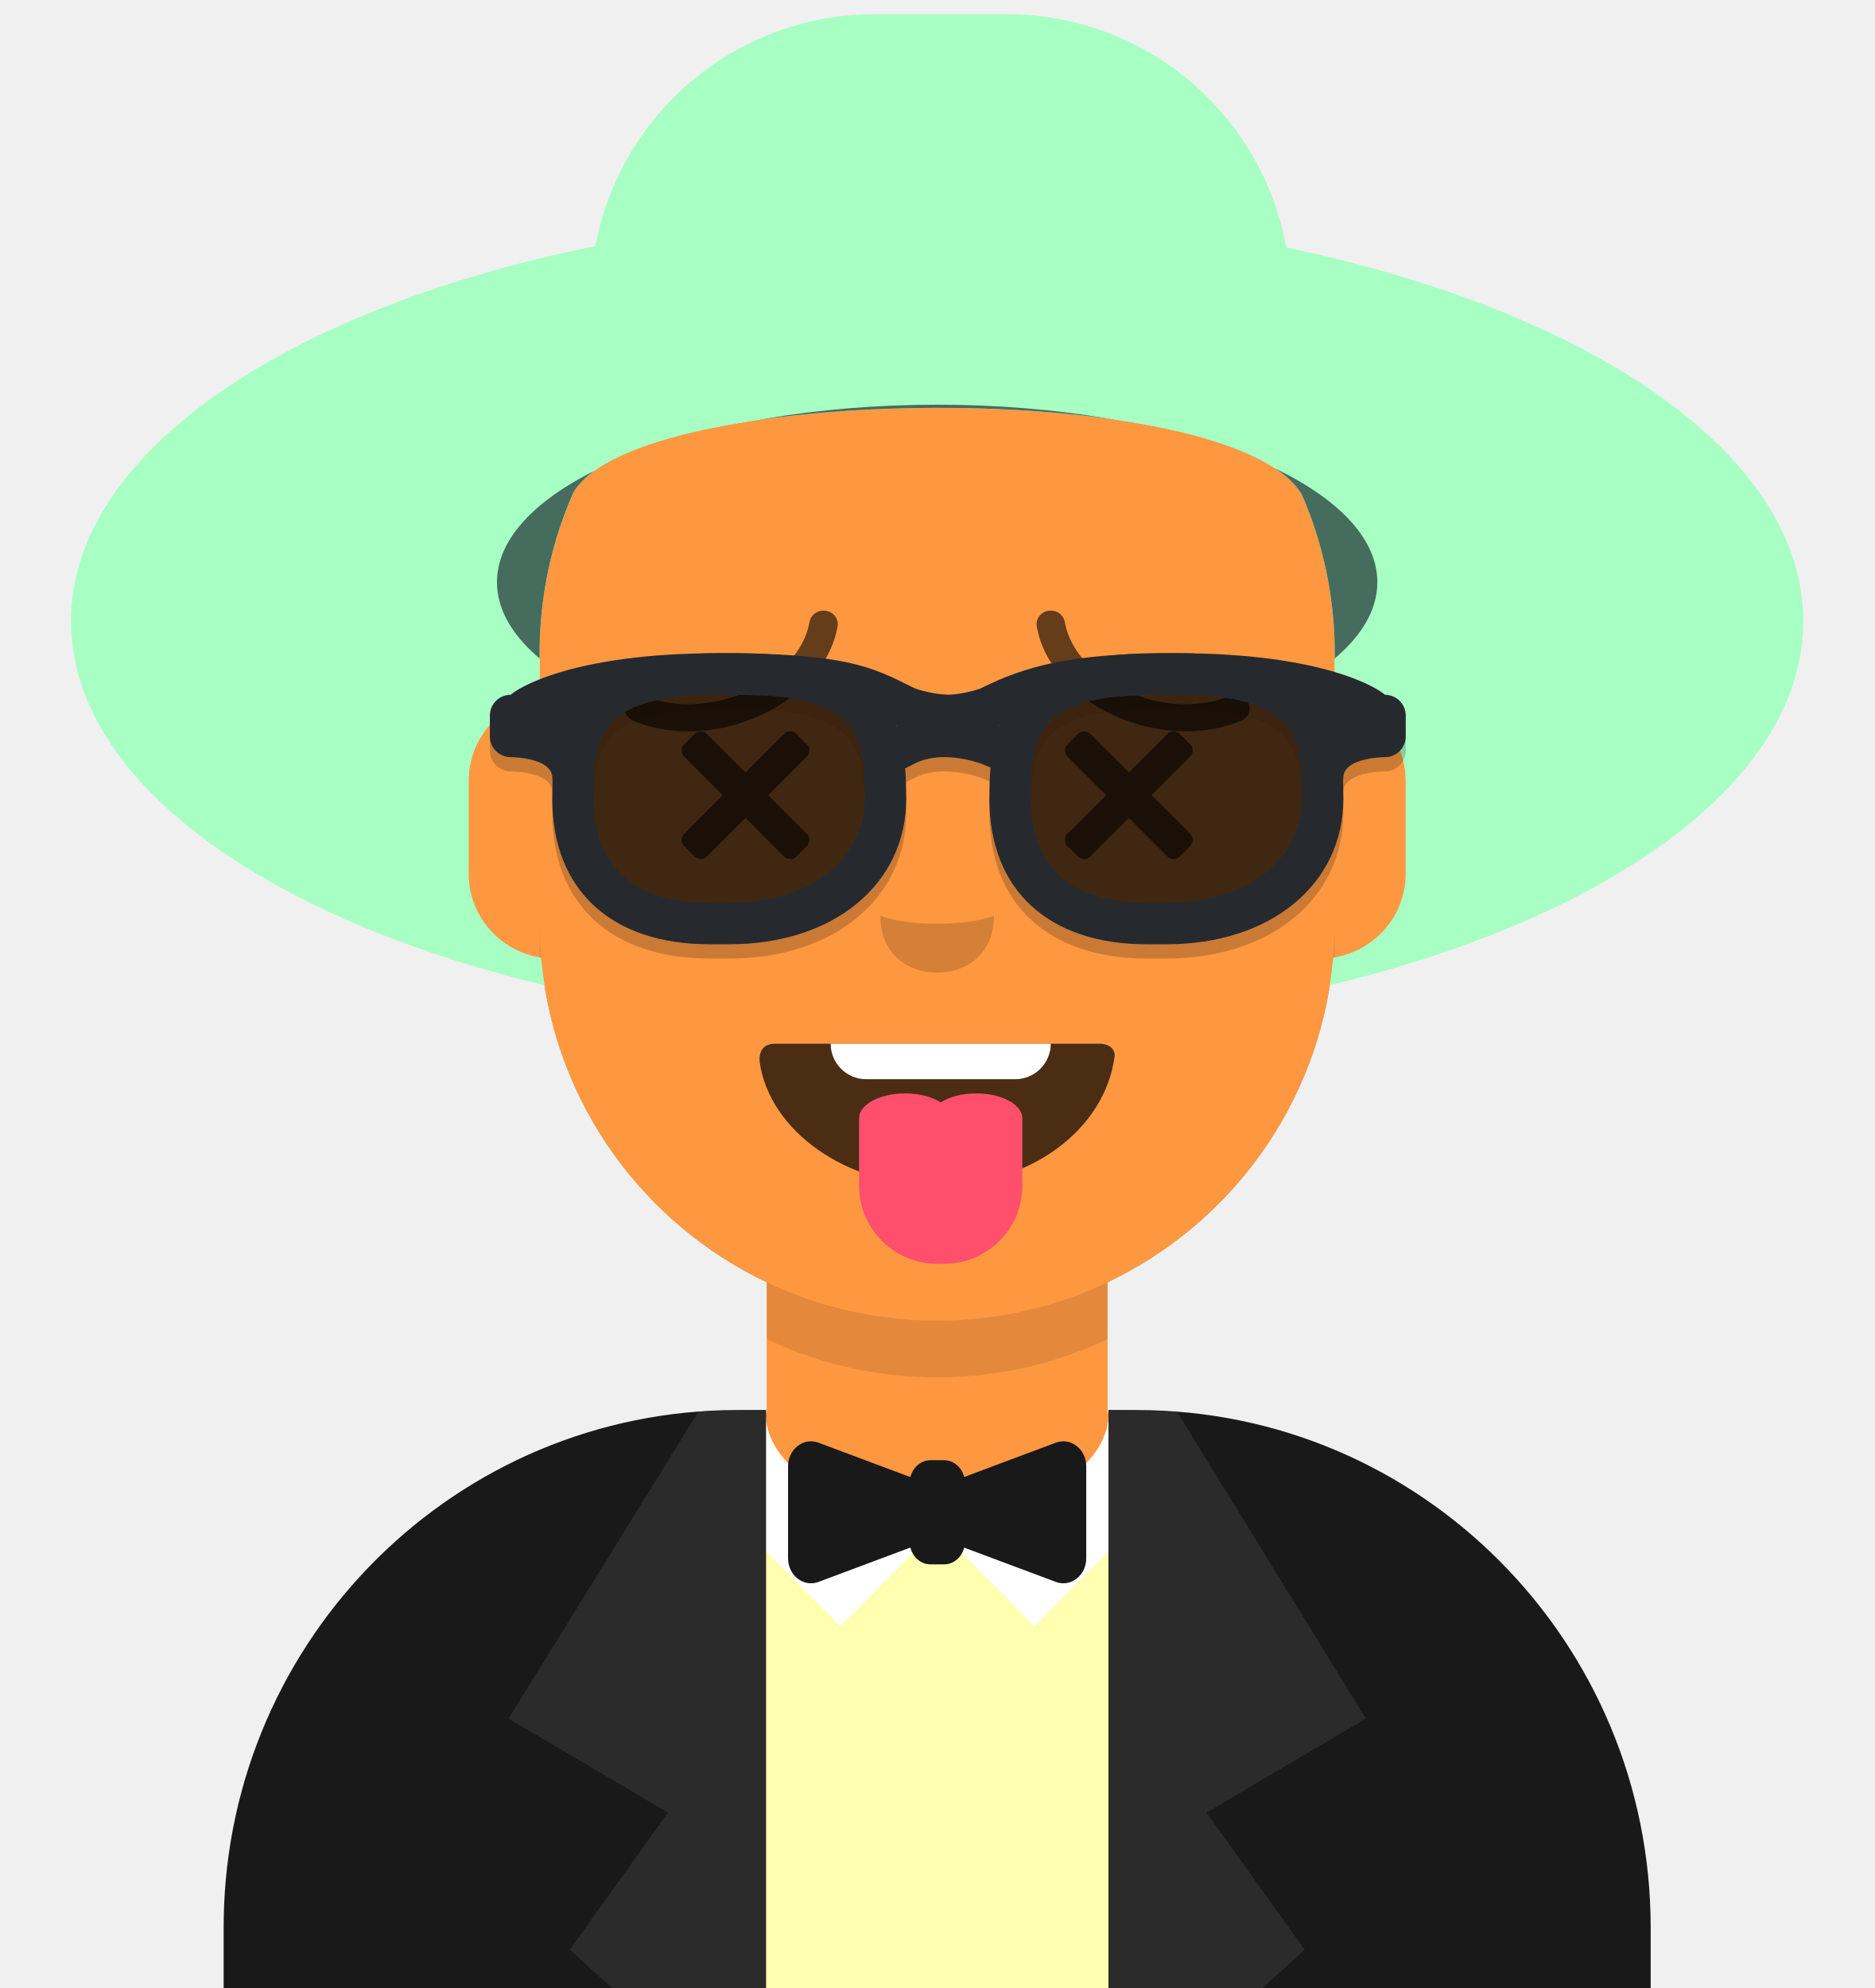
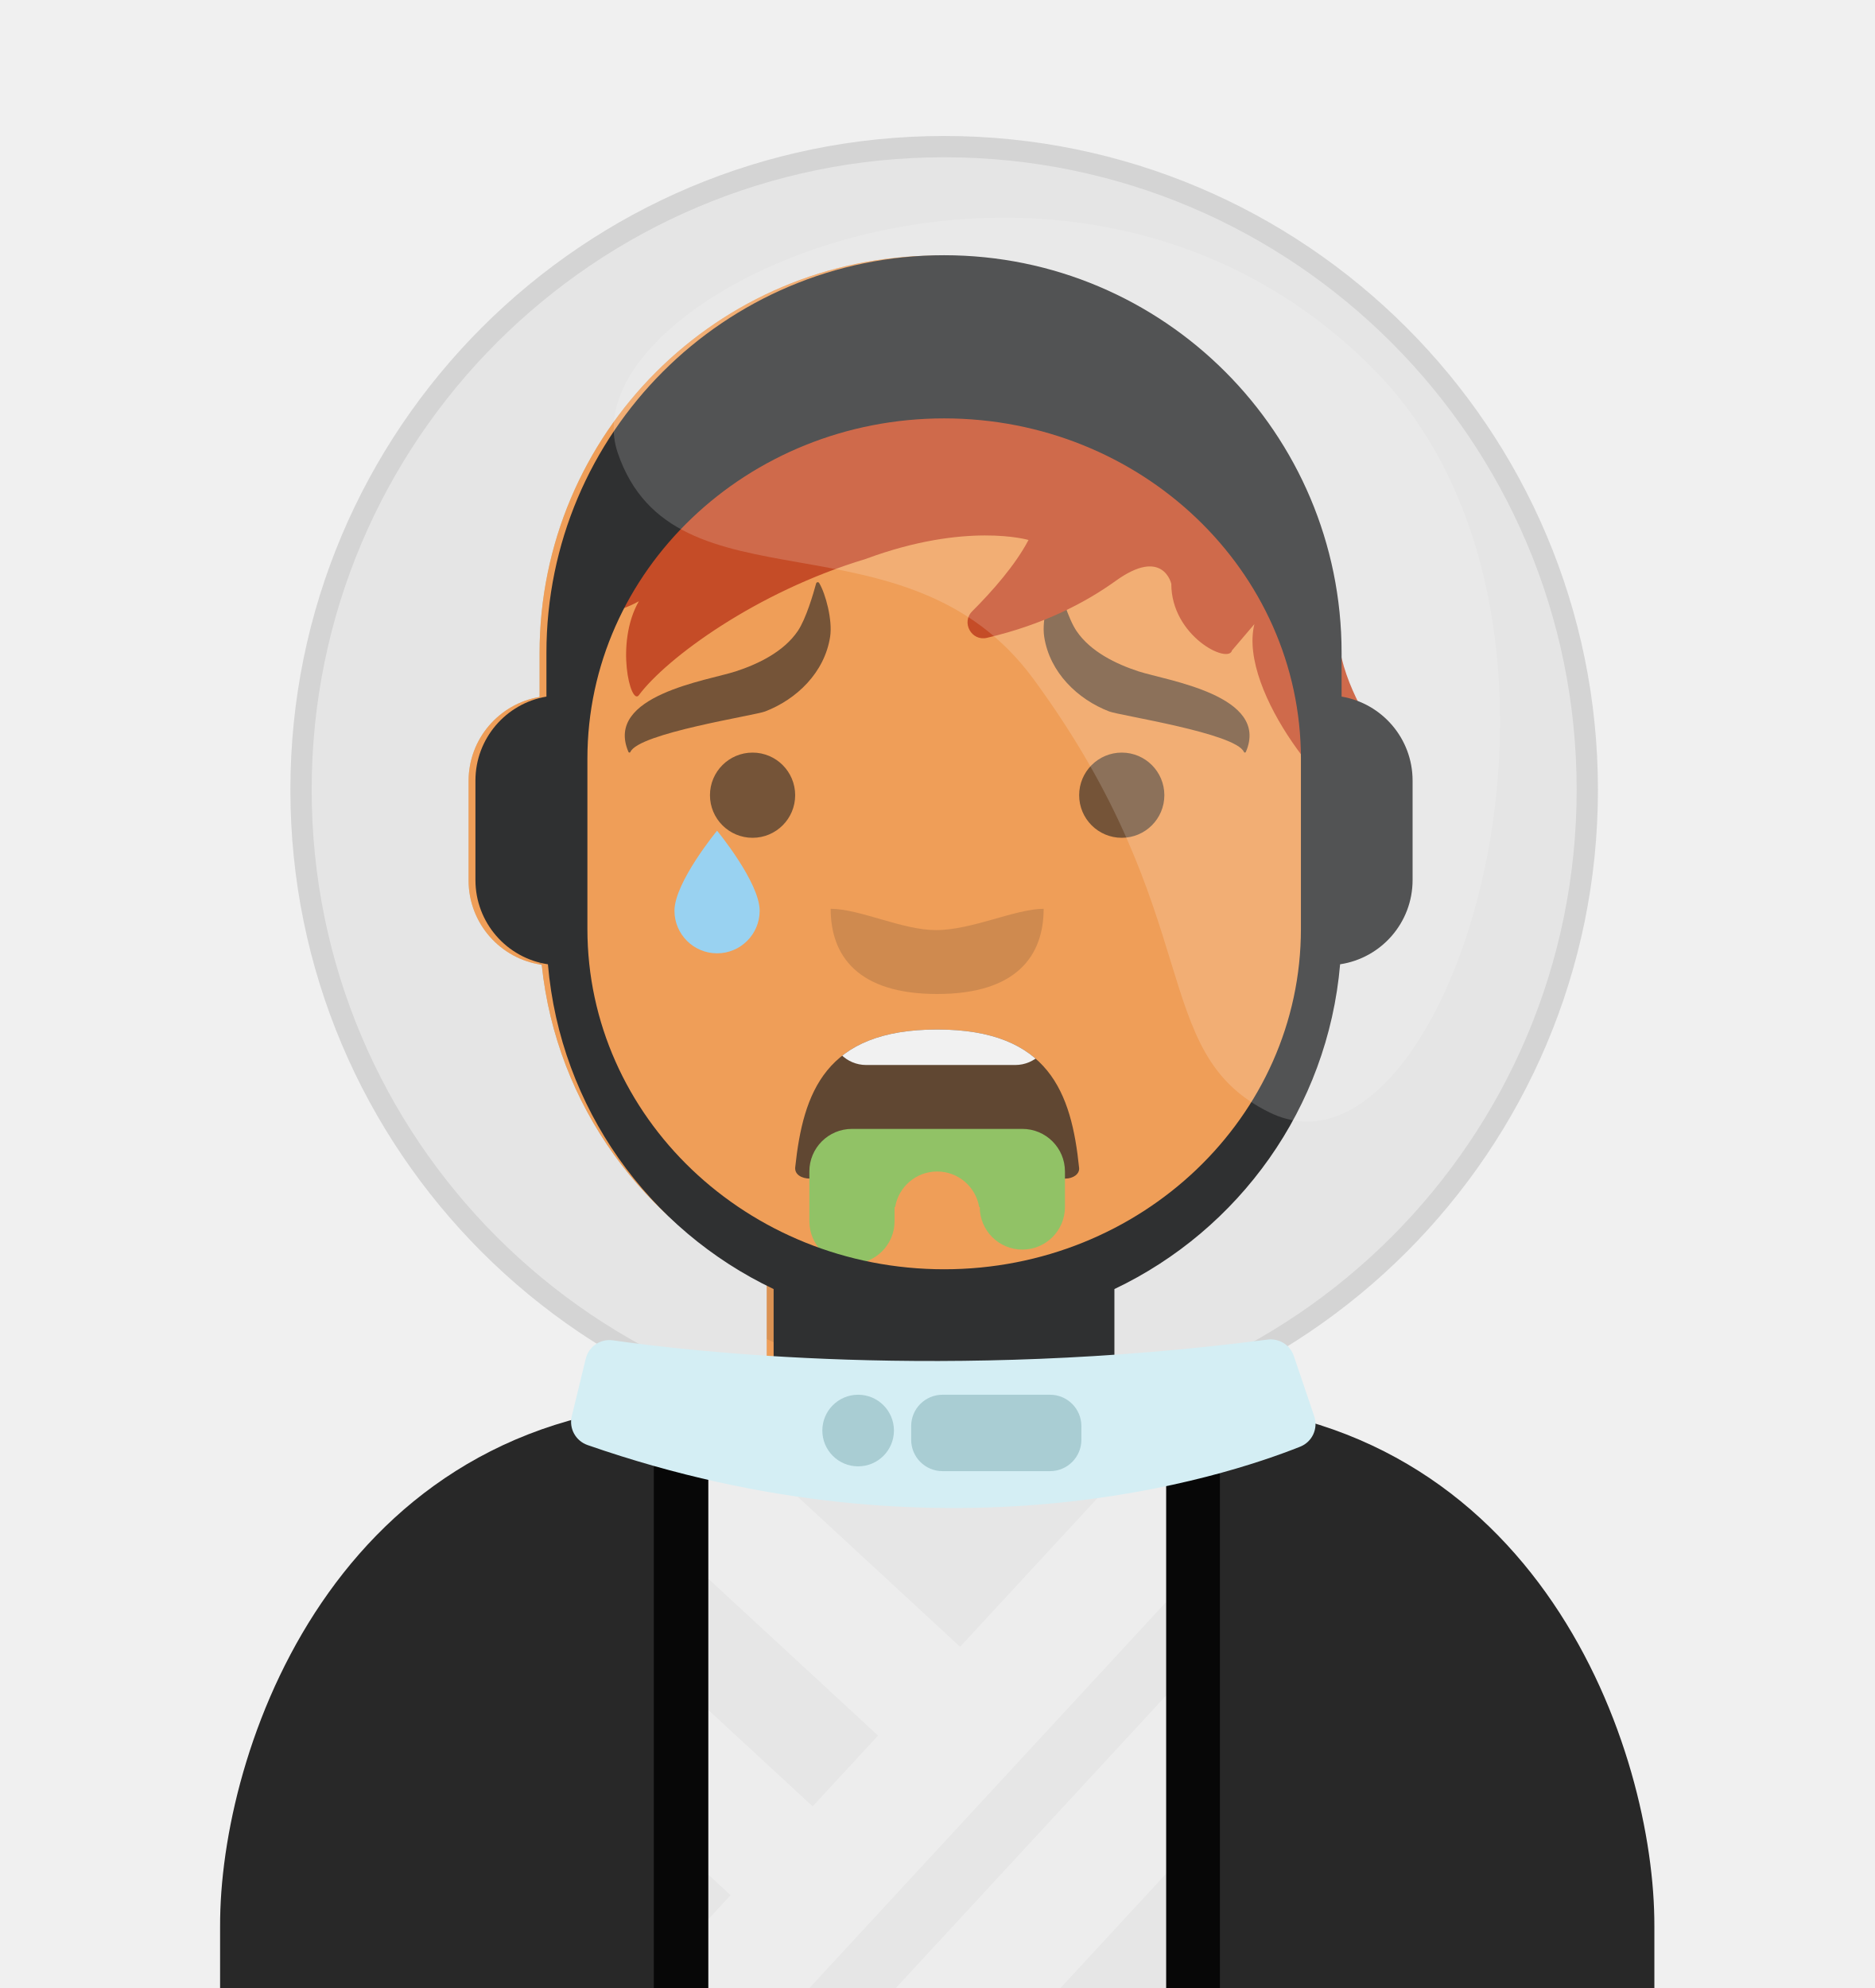
<svg xmlns="http://www.w3.org/2000/svg" xmlns:ns2="http://design.blush" xmlns:xlink="http://www.w3.org/1999/xlink" width="264px" height="280px" viewBox="0 0 264 280" version="1.1">
  <defs>
    <path d="M100,0 C130.928,-5.68137151e-15 156,25.072 156,56 L156.001,62.166 C161.676,63.119 166,68.054 166,74 L166,88 C166,94.052 161.519,99.058 155.694,99.881 C153.628,119.686 141.238,136.422 124.001,144.61 L124,163 L128,163 C167.765,163 200,195.235 200,235 L200,244 L0,244 L0,235 C-4.86974701e-15,195.235 32.235,163 72,163 L76,163 L76,144.611 C58.763,136.422 46.372,119.687 44.305,99.881 C38.481,99.058 34,94.052 34,88 L34,74 C34,68.054 38.325,63.118 44,62.166 L44,56 C44,25.072 69.072,5.68137151e-15 100,0 Z" id="transparent_path-1" />
    <path d="M83,36.348 C83,52.629 105.162,65.828 132.5,65.828 C159.838,65.828 182,52.629 182,36.348 C182,34.985 181.845,33.645 181.544,32.331 C210.784,41.488 232,68.792 232,101.052 L232,110 L32,110 L32,101.052 C32,68.397 53.739,40.82 83.534,32.002 C83.182,33.421 83,34.871 83,36.348 Z" id="transparent_path-3" />
    <rect id="transparent_path-5" x="0" y="0" width="264" height="280" />
    <path d="M74,0 C114.869,0 148,33.131 148,74 L148,84.148 L148,197.608 C135.525,187.237 119.491,181 102,181 L102,181 L98,181 L98,162.611 C115.531,154.283 128.048,137.115 129.791,116.867 C135.569,116.002 140,111.019 140,105 L140,105 L140,92 C140,87.354 137.359,83.324 133.497,81.33 C132.724,81.05 131.952,80.748 131.181,80.426 C130.795,80.32 130.401,80.233 130,80.166 L130,80.166 L130,79.917 C117.224,74.234 104.878,63.071 96.11,47.885 C93.175,42.801 90.831,37.595 89.066,32.397 C80.431,42.941 67.745,53.602 52.342,62.495 C42.778,68.017 33.147,72.291 24,75.266 L24,137.247 C29.602,148.318 38.773,157.278 50,162.611 L50,162.611 L50,181 L46,181 C38.327,181 30.935,182.2 24,184.423 L24,230 C24,244.106 13.569,255.776 0,257.716 L0,74 C0,33.131 33.131,0 74,0 Z" id="transparent_path-7" />
  </defs>
  <g id="transparent_Avataaar/Default" stroke="none" stroke-width="1" fill="none" fill-rule="evenodd">
    <g id="transparent_Body" transform="translate(32, 36)">
      <mask id="transparent_mask-2" fill="white">
        <use xlink:href="#transparent_path-1" />
      </mask>
      <use fill="#D0C6AC" xlink:href="#transparent_path-1" />
      <g id="transparent_Skin-Color" mask="url(#transparent_mask-2)" fill="#FD9841">
        <g transform="translate(-32, 0)" id="transparent_Color">
          <rect x="0" y="0" width="264" height="244" />
        </g>
      </g>
      <path d="M44,94 C44,124.928 69.072,150 100,150 C130.928,150 156,124.928 156,94 L156,94 L156,102 C156,132.928 130.928,158 100,158 C69.072,158 44,132.928 44,102 Z" id="transparent_Neck-Shadow" fill-opacity="0.1" fill="#000000" mask="url(#transparent_mask-2)" />
    </g>
    <g id="transparent_Clothing" transform="translate(0, 170)">
-       <g id="bond_suit_Clothing/Bond Suit" stroke="none" stroke-width="1" fill="none" fill-rule="evenodd">
-         <g id="bond_suit_Suit" transform="translate(31.5, 28.6)">
-           <path d="M124.38,3.001 L128.36,3.001 C167.926,3.001 200,34.435 200,73.212 L200,81.988 L1,81.988 L1,73.212 L1.01,72.05 C1.642,33.81 33.47,3.001 72.64,3.001 L76.62,3.001 C76.62,3.001 76.424,15.113 100.492,15.113 C124.56,15.113 124.38,3.001 124.38,3.001" id="bond_suit_Fabric-Color" fill="#FFFFB1" ns2:color="Top-500" />
-           <path d="M86.846,30.44 L100.52,16.669 L114.194,30.44 L142.147,2.288 C137.77,1.454 133.258,1 128.639,1 L124.619,1 C124.619,1 124.801,13.573 100.491,13.573 C76.181,13.573 76.38,1 76.38,1 L72.36,1 C67.753,1 63.253,1.45 58.885,2.28 L86.846,30.44 Z" id="bond_suit_Fill-7" fill="#FFF" />
-           <path d="M128.64,0.001 L124.641,0.001 L124.641,81.988 L201,81.988 L201,72.879 C201,32.629 168.604,0.001 128.64,0.001" id="bond_suit_Fill-9" fill="#191919" />
-           <path d="M76.38,0.001 L72.36,0.001 C32.796,0.001 0.649,31.98 0.009,71.673 L0,72.879 L0,81.988 L76.38,81.988 L76.38,0.001 Z" id="bond_suit_Fill-12" fill="#191919" />
-           <path d="M66.874,0.206 L40.133,43.457 L62.585,56.695 L48.758,75.998 L55.328,81.988 L76.38,81.988 L76.38,0.001 C76.38,0.001 73.265,0.043 66.874,0.206" id="bond_suit_Fill-15" fill="#2B2B2B" />
-           <path d="M134.28,0.225 L160.887,43.458 L138.436,56.694 L152.264,75.998 L145.691,81.988 L124.64,81.987 L124.64,-0.001 C124.64,-0.001 127.889,0.062 134.28,0.225" id="bond_suit_Fill-18" fill="#2B2B2B" />
-           <path d="M117.319,4.557 L104.309,9.425 C103.96,8.066 102.826,7.065 101.468,7.065 L99.573,7.065 C98.209,7.065 97.073,8.073 96.727,9.439 L83.681,4.557 C81.601,3.864 79.5,5.557 79.5,7.925 L79.5,20.876 C79.5,23.243 81.601,24.936 83.681,24.243 L96.727,19.362 C97.073,20.727 98.209,21.735 99.573,21.735 L101.468,21.735 C102.826,21.735 103.96,20.733 104.309,19.376 L117.319,24.243 C119.399,24.936 121.5,23.243 121.5,20.876 L121.5,7.925 C121.5,5.557 119.399,3.864 117.319,4.557" id="bond_suit_Fill-1" fill="#191919" />
+       <g id="jedi_robe_Clothing/Jedi robe" stroke="none" stroke-width="1" fill="none" fill-rule="evenodd">
+         <g id="jedi_robe_Robe" transform="translate(31, 27.5)">
+           <path d="M77,1.839 C77,1.839 100.415,19.93 125.026,1.839 L144.732,1.839 L146.639,82.839 L53.79,82.839 L56.462,1.839 L77,1.839 Z" id="jedi_robe_Fabric-Color" fill="#E6E6E6" ns2:color="Top-500" />
+           <path d="M144.732,1.839 L145.05,15.36 L82.694,82.839 L59.513,82.839 L134.365,1.839 L144.732,1.839 Z M145.353,28.215 L145.928,52.677 L118.056,82.839 L94.876,82.839 L145.353,28.215 Z M55.498,31.08 L83.463,56.922 L71.908,69.426 L54.756,53.575 L55.498,31.08 Z M68.946,1.839 L104.232,34.446 L92.678,46.949 L56.09,13.138 L56.462,1.839 L68.946,1.839 Z" id="jedi_robe_Combined-Shape" fill-opacity=".3" fill="#FFF" />
+           <path d="M0.009,72.647 L0.001,73.838 L0.001,82.838 L68.746,82.838 L68.746,0 C17.413,0 0.42,47.304 0.009,72.647" id="jedi_robe_Fill-14" fill="#282828" />
+           <path d="M61.093,0.538 L61.093,82.839 L68.746,82.839 L68.746,0 C66.085,0 63.535,0.185 61.093,0.538" id="jedi_robe_Fill-17" fill="#070707" />
+           <path d="M202.01,72.647 L202.02,73.838 L202.02,82.838 L133.274,82.837 L133.274,0 C184.607,0 201.599,47.304 202.01,72.647" id="jedi_robe_Fill-20" fill="#282828" />
+           <path d="M140.827,0.538 L140.827,82.838 L133.274,82.838 L133.274,0 C135.9,0 138.417,0.185 140.827,0.538" id="jedi_robe_Fill-23" fill="#070707" />
        </g>
      </g>
    </g>
    <g id="transparent_Face" transform="translate(76, 82)" fill="#000000">
      <g id="transparent_Mouth" transform="translate(2, 52)">
        <defs>
-           <path d="M29,15.609 C30.41,25.231 41.062,33 54,33 C66.968,33 77.646,25.183 79,14.739 C79.101,14.34 78.775,13 76.826,13 C56.838,13 41.74,13 31.174,13 C29.383,13 28.87,14.24 29,15.609 Z" id="tongue_path-1" />
+           <path d="M34.008,12.602 C35.128,23.093 38.235,31.994 53.996,32 C69.758,32.006 72.917,23.042 73.994,12.505 C74.081,11.657 73.174,11 72.037,11 C65.351,11 62.67,12.495 53.989,12.5 C45.309,12.505 40.757,11 36.092,11 C34.949,11 33.896,11.552 34.008,12.602 Z" id="vomit_path-1" />
+           <path d="M66,25 C69.314,25 72,27.686 72,31 L72,36 C72,39.314 69.314,42 66,42 C62.686,42 60,39.314 60,36 L59.917,36 C59.441,33.162 56.973,31 54,31 C51.027,31 48.559,33.162 48.083,36 L48,36 L48,38 C48,41.314 45.314,44 42,44 C38.686,44 36,41.314 36,38 L36,31 C36,27.686 38.686,25 42,25 L66,25 Z" id="vomit_path-3" />
+           <filter x="-1.4%" y="-2.6%" width="102.8%" height="105.3%" filterUnits="objectBoundingBox" id="vomit_filter-4">
+             <feOffset dx="0" dy="-1" in="SourceAlpha" result="shadowOffsetInner1" />
+             <feComposite in="shadowOffsetInner1" in2="SourceAlpha" operator="arithmetic" k2="-1" k3="1" result="shadowInnerInner1" />
+             <feColorMatrix values="0 0 0 0 0   0 0 0 0 0   0 0 0 0 0  0 0 0 0.1 0" type="matrix" in="shadowInnerInner1" />
+           </filter>
        </defs>
-         <g id="tongue_Mouth/Tongue" stroke="none" stroke-width="1" fill="none" fill-rule="evenodd">
-           <mask id="tongue_mask-2" fill="white">
-             <use xlink:href="#tongue_path-1" />
+         <g id="vomit_Mouth/Vomit" stroke="none" stroke-width="1" fill="none" fill-rule="evenodd">
+           <mask id="vomit_mask-2" fill="white">
+             <use xlink:href="#vomit_path-1" transform="translate(54, 21.5) scale(1, -1) translate(-54, -21.5)" />
          </mask>
-           <use id="tongue_Mouth" fill-opacity="0.7" fill="#000000" xlink:href="#tongue_path-1" />
-           <path d="M44,2 L65,2 C67.761,2 70,4.239 70,7 L70,13 C70,15.761 67.761,18 65,18 L44,18 C41.239,18 39,15.761 39,13 L39,7 C39,4.239 41.239,2 44,2 Z" id="tongue_Teeth" fill="#FFFFFF" mask="url(#tongue_mask-2)" />
-           <path d="M59.5,20 C63.09,20 66,21.567 66,23.5 C66,23.583 65.995,23.665 65.984,23.747 C65.995,23.829 66,23.914 66,24 L66,33 C66,39.075 61.075,44 55,44 L54,44 C47.925,44 43,39.075 43,33 L43,24 C43,23.914 43.005,23.829 43.016,23.746 C43.005,23.665 43,23.583 43,23.5 C43,21.567 45.91,20 49.5,20 C51.511,20 53.309,20.492 54.501,21.264 C55.691,20.492 57.489,20 59.5,20 Z" id="tongue_Tongue" fill="#FF4F6D" />
+           <use id="vomit_Mouth" fill-opacity="0.7" fill="#000000" transform="translate(54, 21.5) scale(1, -1) translate(-54, -21.5)" xlink:href="#vomit_path-1" />
+           <path d="M44,0 L65,0 C67.761,-5.07265313e-16 70,2.239 70,5 L70,11 C70,13.761 67.761,16 65,16 L44,16 C41.239,16 39,13.761 39,11 L39,5 C39,2.239 41.239,5.07265313e-16 44,0 Z" id="vomit_Teeth" fill="#FFFFFF" mask="url(#vomit_mask-2)" />
+           <g id="vomit_Vomit-Stuff">
+             <use fill="#88C553" fill-rule="evenodd" xlink:href="#vomit_path-3" />
+           </g>
        </g>
      </g>
      <g id="transparent_Nose" transform="translate(28, 40)" fill-opacity="0.16">
-         <g id="small_Nose/Small" stroke="none" stroke-width="1" fill="none" fill-rule="evenodd">
-           <path d="M20,7 C20,12.523 24.047,15 28,15 C31.953,15 36,12.523 36,7 C33.833,7.732 31.141,8.098 27.924,8.098 C24.741,8.098 22.099,7.732 20,7 Z" id="small_Nose" fill-opacity=".16" fill="#000" />
+         <g id="wide_Nose/Wide" stroke="none" stroke-width="1" fill="none" fill-rule="evenodd">
+           <path d="M13,6 C13,12.627 16.828,18 28,18 C39.172,18 43,12.627 43,6 C39.036,6 32.897,9 27.838,9 C23.079,9 17.101,6 13,6 Z" id="wide_Nose" fill-opacity=".16" fill="#000" />
        </g>
      </g>
      <g id="transparent_Eyes" transform="translate(0, 8)">
-         <g id="x_dizzy_Eyes/X-Dizzy-😵" stroke="none" stroke-width="1" fill="none" fill-rule="evenodd" fill-opacity="0.6">
-           <path d="M23.5,13.3 L29,18.799 L34.5,13.3 C34.9,12.9 35.6,12.9 36.1,13.3 L37.7,14.9 C38.1,15.3 38.1,16 37.7,16.5 L32.2,22 L37.7,27.5 C38.1,27.9 38.1,28.6 37.7,29.1 L36.1,30.7 C35.7,31.1 35,31.1 34.5,30.7 L29,25.2 L23.5,30.7 C23.1,31.1 22.4,31.1 21.9,30.7 L20.3,29.1 C19.9,28.7 19.9,28 20.3,27.5 L25.799,22 L20.3,16.5 C19.9,16 19.9,15.3 20.3,14.9 L21.9,13.3 C22.3,12.9 23,12.9 23.5,13.3 Z" id="x_dizzy_Eye" fill="#000000" fill-rule="nonzero" />
-           <path d="M77.5,13.3 L83,18.799 L88.5,13.3 C88.9,12.9 89.6,12.9 90.1,13.3 L91.7,14.9 C92.1,15.3 92.1,16 91.7,16.5 L86.2,22 L91.7,27.5 C92.1,27.9 92.1,28.6 91.7,29.1 L90.1,30.7 C89.7,31.1 89,31.1 88.5,30.7 L83,25.2 L77.5,30.7 C77.1,31.1 76.4,31.1 75.9,30.7 L74.3,29.1 C73.9,28.7 73.9,28 74.3,27.5 L79.799,22 L74.3,16.5 C73.9,16 73.9,15.3 74.3,14.9 L75.9,13.3 C76.3,12.9 77,12.9 77.5,13.3 Z" id="x_dizzy_Eye" fill="#000000" fill-rule="nonzero" />
+         <g id="cry_Eyes/Cry-😢" stroke="none" stroke-width="1" fill="none" fill-rule="evenodd">
+           <circle id="cry_Eye" fill-opacity="0.6" fill="#000000" cx="30" cy="22" r="6" />
+           <path d="M25,27 C25,27 19,34.271 19,38.271 C19,41.585 21.686,44.271 25,44.271 C28.314,44.271 31,41.585 31,38.271 C31,34.271 25,27 25,27 Z" id="cry_Drop" fill="#92D9FF" fill-rule="nonzero" />
+           <circle id="cry_Eye" fill-opacity="0.6" fill="#000000" cx="82" cy="22" r="6" />
        </g>
      </g>
      <g id="transparent_Eyebrow" fill-opacity="0.6">
-         <g id="sad_concerned_Eyebrow/Outline/Sad-Concerned" stroke="none" stroke-width="1" fill="none" fill-rule="evenodd" fill-opacity="0.6">
-           <path d="M15.973,19.409 C17.452,11.02 30.062,5.228 39.211,8.977 C40.225,9.393 41.402,8.946 41.838,7.978 C42.274,7.01 41.805,5.889 40.79,5.473 C29.346,0.783 13.955,7.852 12.028,18.776 C11.845,19.815 12.579,20.799 13.669,20.973 C14.758,21.148 15.789,20.448 15.973,19.409 Z" id="sad_concerned_Eyebrow" fill="#000000" fill-rule="nonzero" transform="translate(27.00041, 12.5) scale(-1, -1) translate(-27.00041, -12.5) " />
-           <path d="M73.973,19.409 C75.452,11.02 88.062,5.228 97.211,8.977 C98.225,9.393 99.402,8.946 99.838,7.978 C100.274,7.01 99.805,5.889 98.79,5.473 C87.346,0.783 71.955,7.852 70.028,18.776 C69.845,19.815 70.579,20.799 71.669,20.973 C72.758,21.148 73.789,20.448 73.973,19.409 Z" id="sad_concerned_Eyebrow" fill="#000000" fill-rule="nonzero" transform="translate(85.00041, 12.5) scale(1, -1) translate(-85.00041, -12.5) " />
+         <g id="frown_natural_Eyebrow/Natural/Frown-Natural" stroke="none" stroke-width="1" fill="none" fill-rule="evenodd" fill-opacity="0.6">
+           <path d="M36.369,6.876 C34.399,9.781 30.824,11.517 27.632,12.56 C23.689,13.849 9.081,15.939 12.52,23.908 C12.572,24.03 12.739,24.031 12.792,23.91 C13.945,21.265 30.257,18.787 31.765,18.206 C36.21,16.497 40.158,12.715 40.927,7.663 C41.279,5.346 40.29,1.614 39.379,0.113 C39.27,-0.067 39.005,-0.023 38.95,0.182 C38.59,1.513 37.539,5.153 36.369,6.876" id="frown_natural_Fill-5" fill="#000000" />
+           <path d="M95.369,6.876 C93.399,9.781 89.824,11.517 86.632,12.56 C82.689,13.849 68.081,15.939 71.52,23.908 C71.572,24.03 71.739,24.031 71.792,23.91 C72.945,21.265 89.257,18.787 90.765,18.206 C95.21,16.497 99.158,12.715 99.927,7.663 C100.279,5.346 99.29,1.614 98.379,0.113 C98.27,-0.067 98.005,-0.023 97.95,0.182 C97.59,1.513 96.539,5.153 95.369,6.876" id="frown_natural_Fill-5" fill="#000000" transform="translate(85.5, 12) scale(-1, 1) translate(-85.5, -12) " />
        </g>
      </g>
    </g>
    <g id="transparent_Top">
-       <defs>
-         <path d="M264,5.68434189e-14 L264,280 L232,280 L232,271 C232,231.633 200.406,199.645 161.191,199.01 L160,199 L156,199 L156.001,180.61 C173.531,172.282 186.048,155.114 187.791,134.867 C193.471,134.017 197.849,129.186 197.996,123.305 L198,123 L198,110 C198,104.054 193.676,99.119 188.001,98.166 L188,92 C188,84.055 186.345,76.496 183.362,69.649 C173.435,53 89.313,53.803 80.71,69.485 C77.681,76.375 76,83.991 76,92 L76,92 L76,98.166 C70.422,99.102 66.149,103.886 66.004,109.695 L66,110 L66,123 C66,129.019 70.431,134.003 76.209,134.867 C77.952,155.115 90.469,172.283 108,180.611 L108,199 L104,199 C64.633,199 32.645,230.594 32.01,269.809 L32,271 L32,280 L0,280 L0,5.68434189e-14 L264,5.68434189e-14 Z" id="hat_path-1" />
-       </defs>
-       <g id="hat_Top/Accesories/Hat" stroke="none" stroke-width="1" fill="none" fill-rule="evenodd">
-         <g id="hat_Hat">
-           <mask id="hat_mask-2" fill="white">
-             <use xlink:href="#hat_path-1" />
-           </mask>
-           <g id="hat_Mask-Hair" />
-           <g id="hat_Fabric-Color" fill="#A7FFC4">
-             <path d="M123.182,2 L141.818,2 C160.609,2 176.867,15.08 180.89,33.436 L190,75 L190,75 L75,75 L84.11,33.436 C88.133,15.08 104.391,2 123.182,2 Z" mask="url(#hat_mask-2)" />
-             <ellipse id="hat_Hipster" mask="url(#hat_mask-2)" cx="132" cy="87.5" rx="122" ry="57.5" />
-           </g>
-           <ellipse id="hat_Very" fill="#15232A" opacity="0.667" mask="url(#hat_mask-2)" cx="132" cy="82" rx="62" ry="25" />
-         </g>
-         <g id="hat_Facial-Hair" transform="translate(49, 72)" />
-         <g id="hat_Accessory" transform="translate(62, 85)">
-           <defs>
-             <filter x="-3.1%" y="-9.8%" width="106.2%" height="119.5%" filterUnits="objectBoundingBox" id="wayfarers_filter-1">
-               <feOffset dx="0" dy="2" in="SourceAlpha" result="shadowOffsetOuter1" />
-               <feColorMatrix values="0 0 0 0 0   0 0 0 0 0   0 0 0 0 0  0 0 0 0.2 0" type="matrix" in="shadowOffsetOuter1" result="shadowMatrixOuter1" />
-               <feMerge>
-                 <feMergeNode in="shadowMatrixOuter1" />
-                 <feMergeNode in="SourceGraphic" />
-               </feMerge>
-             </filter>
-             <linearGradient x1="50%" y1="0%" x2="50%" y2="100%" id="wayfarers_linearGradient-2">
-               <stop stop-color="#FFFFFF" stop-opacity="0.5" offset="0%" />
-               <stop stop-color="#000000" stop-opacity="0.5" offset="70.506%" />
-             </linearGradient>
-             <path d="M44.918,17.571 C44.918,27.274 36.668,35.143 22.92,35.143 L20.17,35.143 C6.423,35.143 0.923,27.271 0.923,17.571 L0.923,17.571 C0.923,7.866 2.207,0 21.455,0 L24.386,0 C43.634,0 44.918,7.866 44.918,17.571 L44.918,17.571 Z" id="wayfarers_path-3" />
-             <path d="M106.486,17.571 C106.486,27.274 98.239,35.143 84.489,35.143 L81.739,35.143 C67.991,35.143 62.491,27.271 62.491,17.571 L62.491,17.571 C62.491,7.866 63.775,0 83.023,0 L85.955,0 C105.199,0 106.486,7.866 106.486,17.571 L106.486,17.571 Z" id="wayfarers_path-4" />
-           </defs>
-           <g id="wayfarers_Top/_Resources/Wayfarers" stroke="none" stroke-width="1" fill="none" fill-rule="evenodd">
-             <g id="wayfarers_Wayfarers" filter="url(#wayfarers_filter-1)" transform="translate(7, 7)" fill-rule="nonzero">
-               <g id="wayfarers_Shades" transform="translate(10.79546, 2.928571)">
-                 <g id="wayfarers_Shade">
-                   <use fill-opacity="0.7" fill="#000000" xlink:href="#wayfarers_path-3" />
-                   <use fill="url(#linearGradient-2)" style="mix-blend-mode: screen;" xlink:href="#wayfarers_path-3" />
-                 </g>
-                 <g id="wayfarers_Shade">
-                   <use fill-opacity="0.7" fill="#000000" xlink:href="#wayfarers_path-4" />
-                   <use fill="url(#linearGradient-2)" style="mix-blend-mode: screen;" xlink:href="#wayfarers_path-4" />
-                 </g>
-               </g>
-               <path d="M35.182,0 C56.833,0 58.645,10.127 58.645,20.5 C58.645,32.569 48.396,41 33.716,41 L30.966,41 C17.078,41 8.787,33.336 8.787,20.5 C8.787,10.127 10.599,0 32.25,0 L35.182,0 Z M35.182,5.854 L32.25,5.854 C14.65,5.854 14.65,12.318 14.65,20.5 C14.65,27.18 17.48,35.143 30.966,35.143 L33.716,35.143 C44.942,35.143 52.782,29.122 52.782,20.5 L52.781,19.768 C52.766,11.936 52.254,5.854 35.182,5.854 Z" id="wayfarers_Left" fill="#252C2F" />
-               <path d="M96.75,0 C118.401,0 120.213,10.127 120.213,20.5 C120.213,32.569 109.964,41 95.284,41 L92.534,41 C78.646,41 70.355,33.336 70.355,20.5 C70.355,10.127 72.167,0 93.818,0 L96.75,0 Z M96.75,5.854 L93.818,5.854 C76.218,5.854 76.218,12.318 76.218,20.5 C76.218,27.18 79.051,35.143 92.534,35.143 L95.284,35.143 C106.51,35.143 114.35,29.122 114.35,20.5 L114.349,19.768 C114.334,11.936 113.822,5.854 96.75,5.854 Z" id="wayfarers_Right" fill="#252C2F" />
-               <path d="M2.932,5.857 C3.618,5.172 11.123,0 32.25,0 C49.964,0 53.714,1.88 59.39,4.721 L59.805,4.931 C60.2,5.073 62.218,5.774 64.578,5.851 C66.729,5.757 68.568,5.161 69.106,4.97 C75.584,1.748 81.926,0 96.75,0 C117.877,0 125.382,5.172 126.068,5.857 C127.689,5.857 129,7.166 129,8.786 L129,11.714 C129,13.334 127.689,14.643 126.068,14.643 C126.068,14.643 120.205,14.643 120.205,17.571 C120.205,20.5 117.273,13.334 117.273,11.714 L117.273,8.862 C113.697,7.462 107.297,5.857 96.75,5.857 C85,5.857 79.148,6.988 74.128,9.104 L74.184,9.243 L71.688,10.25 L74.181,11.258 L71.981,16.687 L69.264,15.589 C69.021,15.49 68.497,15.314 67.771,15.131 C65.747,14.62 63.665,14.465 61.825,14.851 C61.15,14.993 60.523,15.206 59.948,15.493 L57.326,16.803 L54.703,11.565 L57.325,10.255 L57.331,10.252 L54.819,9.237 L54.899,9.039 C50.57,6.976 46.578,5.857 32.25,5.857 C21.704,5.857 15.303,7.461 11.727,8.861 L11.727,11.714 C11.727,13.334 8.795,20.5 8.795,17.571 C8.795,14.643 2.932,14.643 2.932,14.643 C1.313,14.643 0,13.334 0,11.714 L0,8.786 C0,7.166 1.313,5.857 2.932,5.857 Z" id="wayfarers_Stuff" fill="#252C2F" />
-             </g>
-           </g>
+       <g id="astronout_Hairstyle/Astronout" stroke="none" stroke-width="1" fill="none" fill-rule="evenodd">
+         <path d="M157.154,81.809 C152.875,84.888 146.945,87.981 139.003,89.838 C136.837,90.344 135.362,87.67 136.935,86.097 C139.768,83.265 143.008,79.594 144.867,76.053 C144.867,76.053 136.089,73.463 121.923,78.73 C106.5,83.37 93.872,92.7 89.981,97.915 C88.834,99.453 86.597,90.606 89.981,84.684 C89.981,84.684 78.265,91.608 80.358,77.142 L93.938,67.729 C93.358,68.309 121.425,44.588 136.935,44.613 C164.846,44.657 188.329,70.175 188.329,87.453 C188.329,102.226 203.572,109.692 191.329,113.235 C188.329,114.103 174.321,97.531 176.682,87.905 L173.529,91.608 C173.041,93.593 164.978,89.624 164.978,82.228 C164.978,82.228 163.825,77.008 157.154,81.809 Z" id="astronout_Hair-Color" fill="#C93305" ns2:color="Hair-500" />
+         <g id="astronout_Accessory" transform="translate(62, 85)" />
+         <g id="astronout_Astronaut" transform="translate(42.4, 20.4)">
+           <path d="M90.566,15.547 C121.494,15.547 146.565,40.619 146.565,71.547 L146.565,71.547 L146.566,77.713 C152.241,78.665 156.565,83.601 156.565,89.547 L156.565,89.547 L156.565,103.547 C156.565,109.566 152.135,114.549 146.357,115.414 C144.614,135.661 132.097,152.829 114.566,161.158 L114.566,161.158 L114.566,176.439 L66.566,176.439 L66.566,161.158 C49.035,152.829 36.518,135.661 34.775,115.414 C28.997,114.549 24.566,109.566 24.566,103.547 L24.566,103.547 L24.566,89.547 C24.566,83.6 28.891,78.665 34.566,77.713 L34.566,77.713 L34.566,71.547 C34.566,40.619 59.638,15.547 90.566,15.547 Z M90.586,38.529 C62.834,38.529 40.336,59.993 40.336,86.471 L40.336,86.471 L40.336,110.429 C40.336,136.907 62.834,158.371 90.586,158.371 C118.338,158.371 140.836,136.907 140.836,110.429 L140.836,110.429 L140.836,86.471 C140.836,59.993 118.338,38.529 90.586,38.529 Z" id="astronout_Combined-Shape" fill="#0F1011" />
+           <path d="M0.001,90.838 C0.001,140.867 40.557,181.423 90.586,181.423 C140.615,181.423 181.172,140.867 181.172,90.838 C181.172,40.809 140.615,0.252 90.586,0.252 C40.557,0.252 0.001,40.809 0.001,90.838 Z" id="astronout_Path" stroke="#5F5F5F" stroke-width="3" fill="#B8B8B8" opacity=".194" />
+           <path d="M136.421,136.285 C119.129,127.799 127.79,108.813 103.184,75.259 C85.203,50.739 52.51,66.54 44.609,43.383 C36.966,20.98 107.683,-11.782 150.86,31.396 C187.01,67.545 161.722,148.701 136.421,136.285" id="astronout_Fill-12" fill="#FFF" opacity=".17" />
+           <path d="M43.927,168.38 C54.446,169.897 90.846,174.15 136.13,168.275 C137.755,168.065 139.308,169.02 139.833,170.571 L142.711,179.069 C143.296,180.796 142.436,182.677 140.743,183.353 C129.88,187.684 90.451,200.552 40.366,183.131 C38.688,182.547 37.714,180.798 38.134,179.071 L40.106,170.964 C40.524,169.245 42.176,168.128 43.927,168.38" id="astronout_Fill-9" fill="#D4EEF4" />
+           <path d="M105.499,186.804 L90.355,186.804 C87.916,186.804 85.94,184.827 85.94,182.389 L85.94,180.457 C85.94,178.019 87.916,176.042 90.355,176.042 L105.499,176.042 C107.937,176.042 109.914,178.019 109.914,180.457 L109.914,182.389 C109.914,184.827 107.937,186.804 105.499,186.804" id="astronout_Fill-14" fill="#A9CDD3" />
+           <path d="M83.513,181.085 C83.513,183.87 81.255,186.128 78.47,186.128 C75.685,186.128 73.427,183.87 73.427,181.085 C73.427,178.3 75.685,176.042 78.47,176.042 C81.255,176.042 83.513,178.3 83.513,181.085" id="astronout_Fill-16" fill="#A9CDD3" />
        </g>
      </g>
    </g>
  </g>
</svg>
